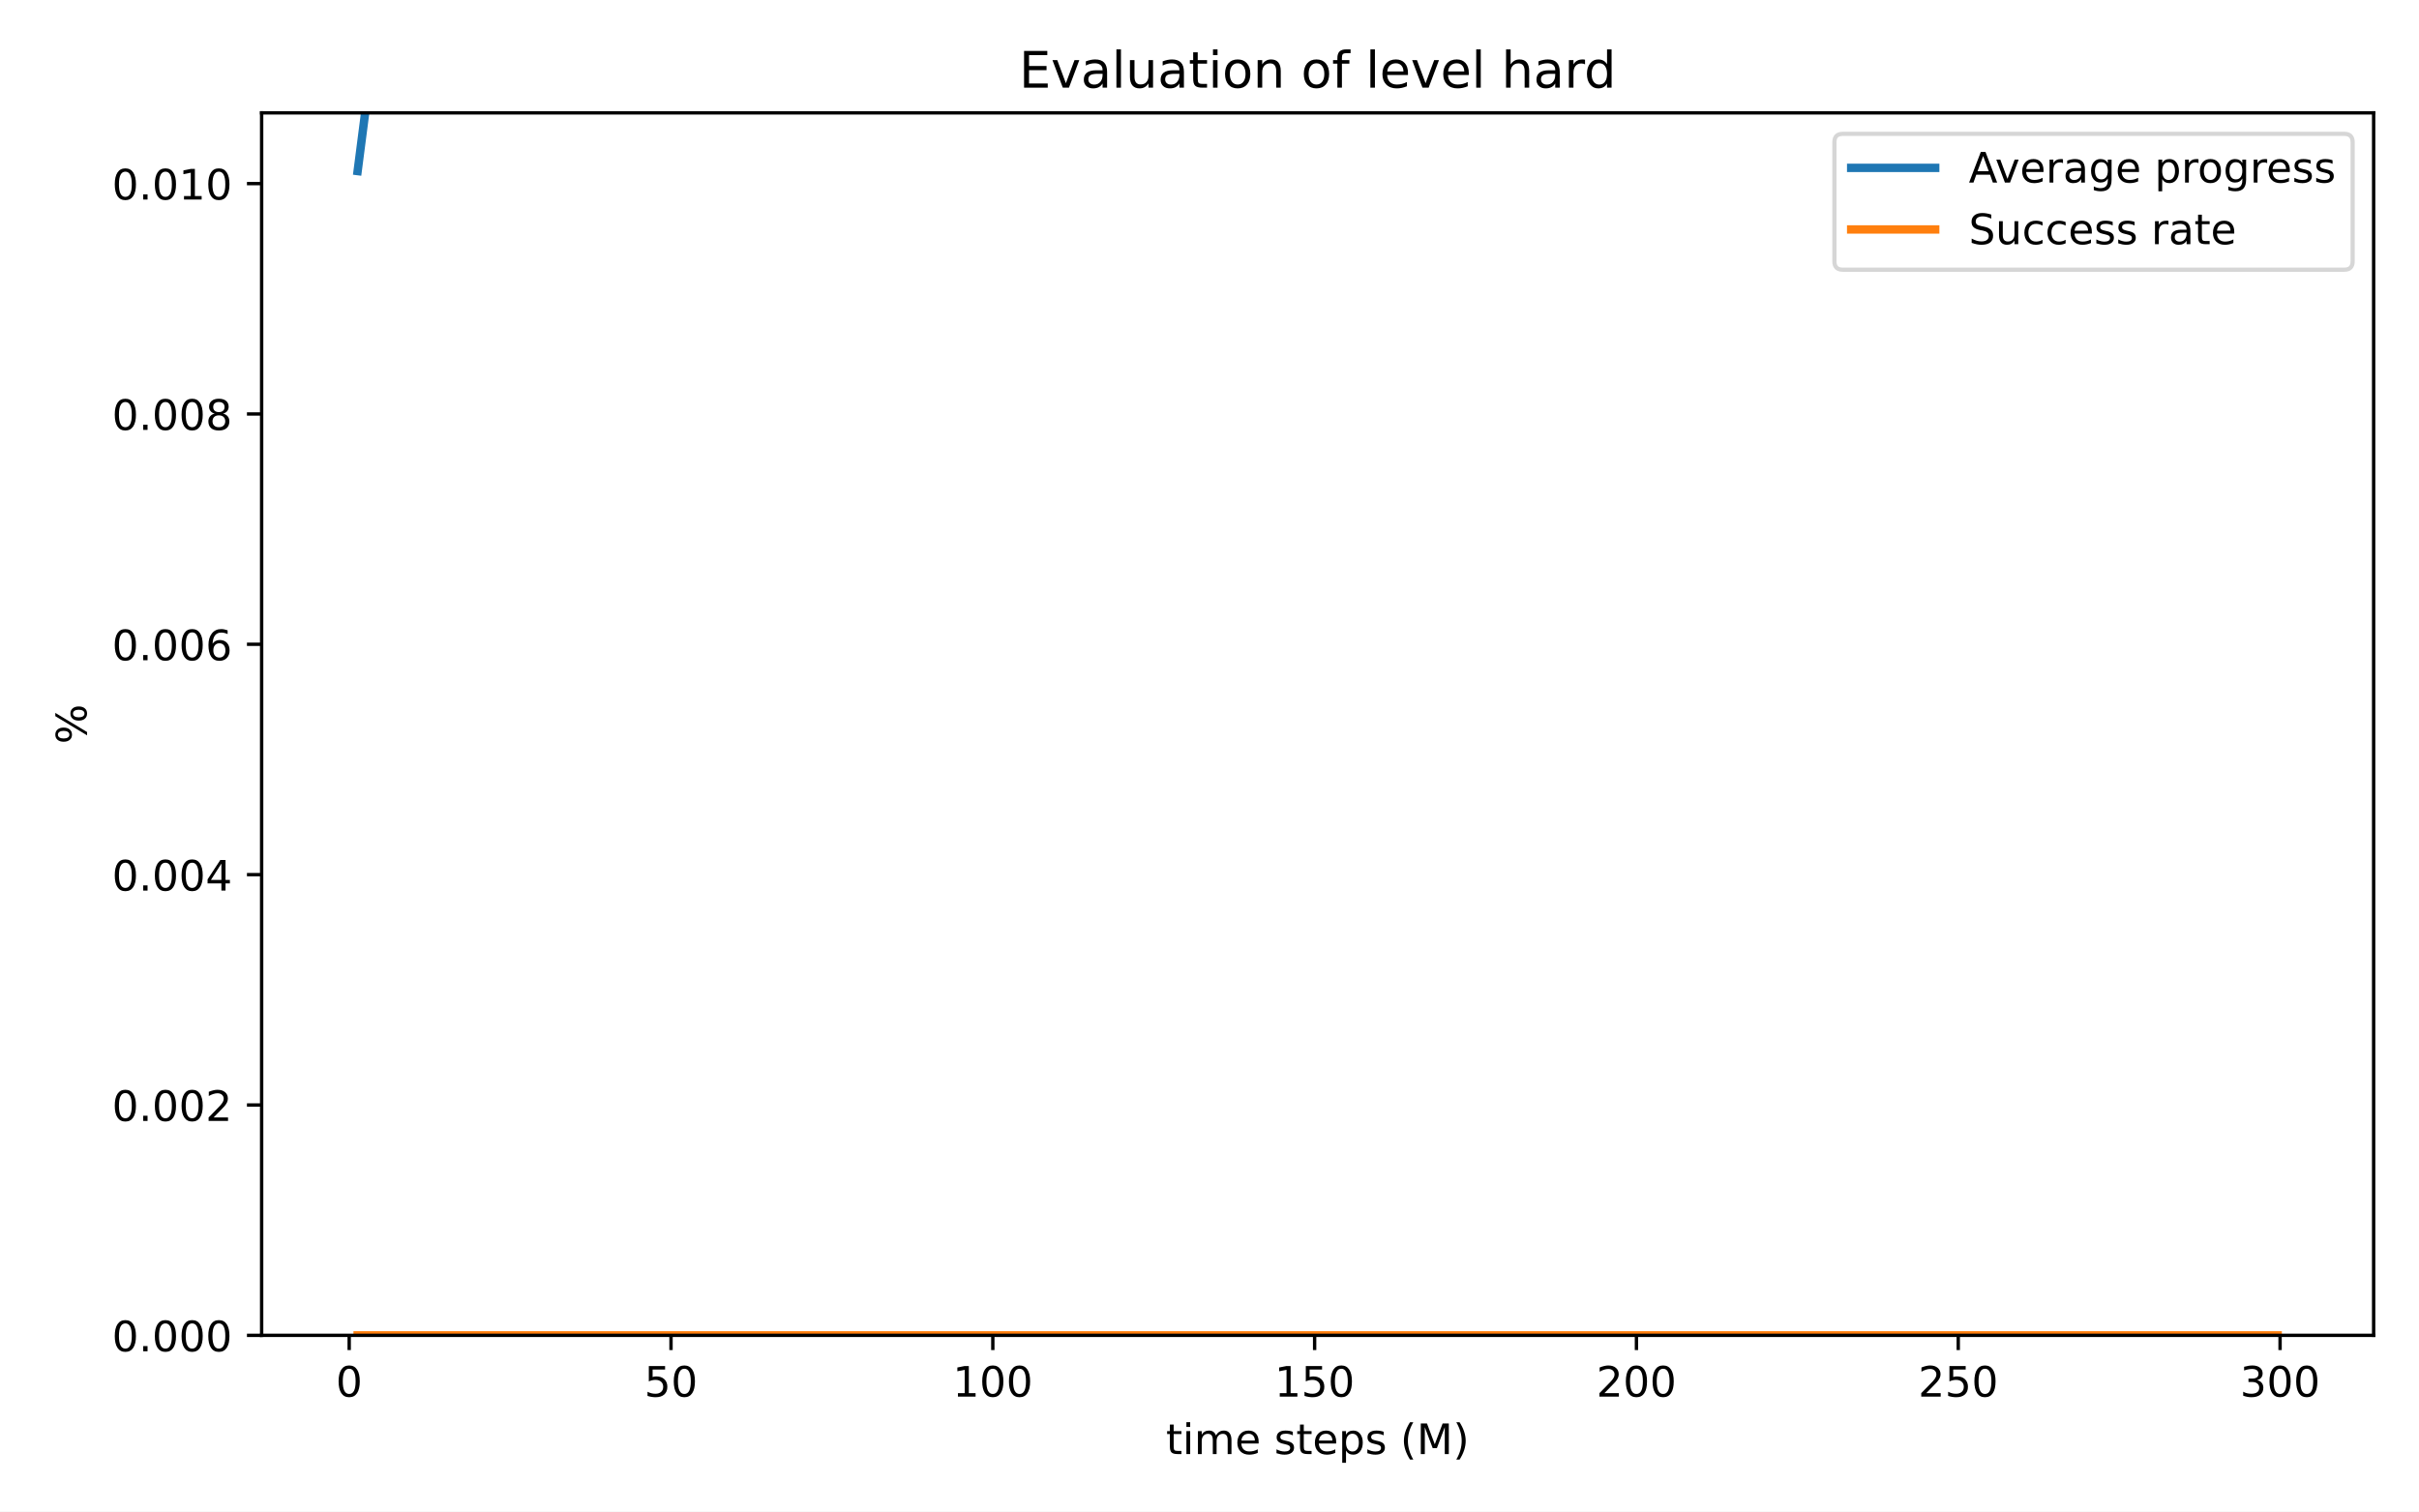
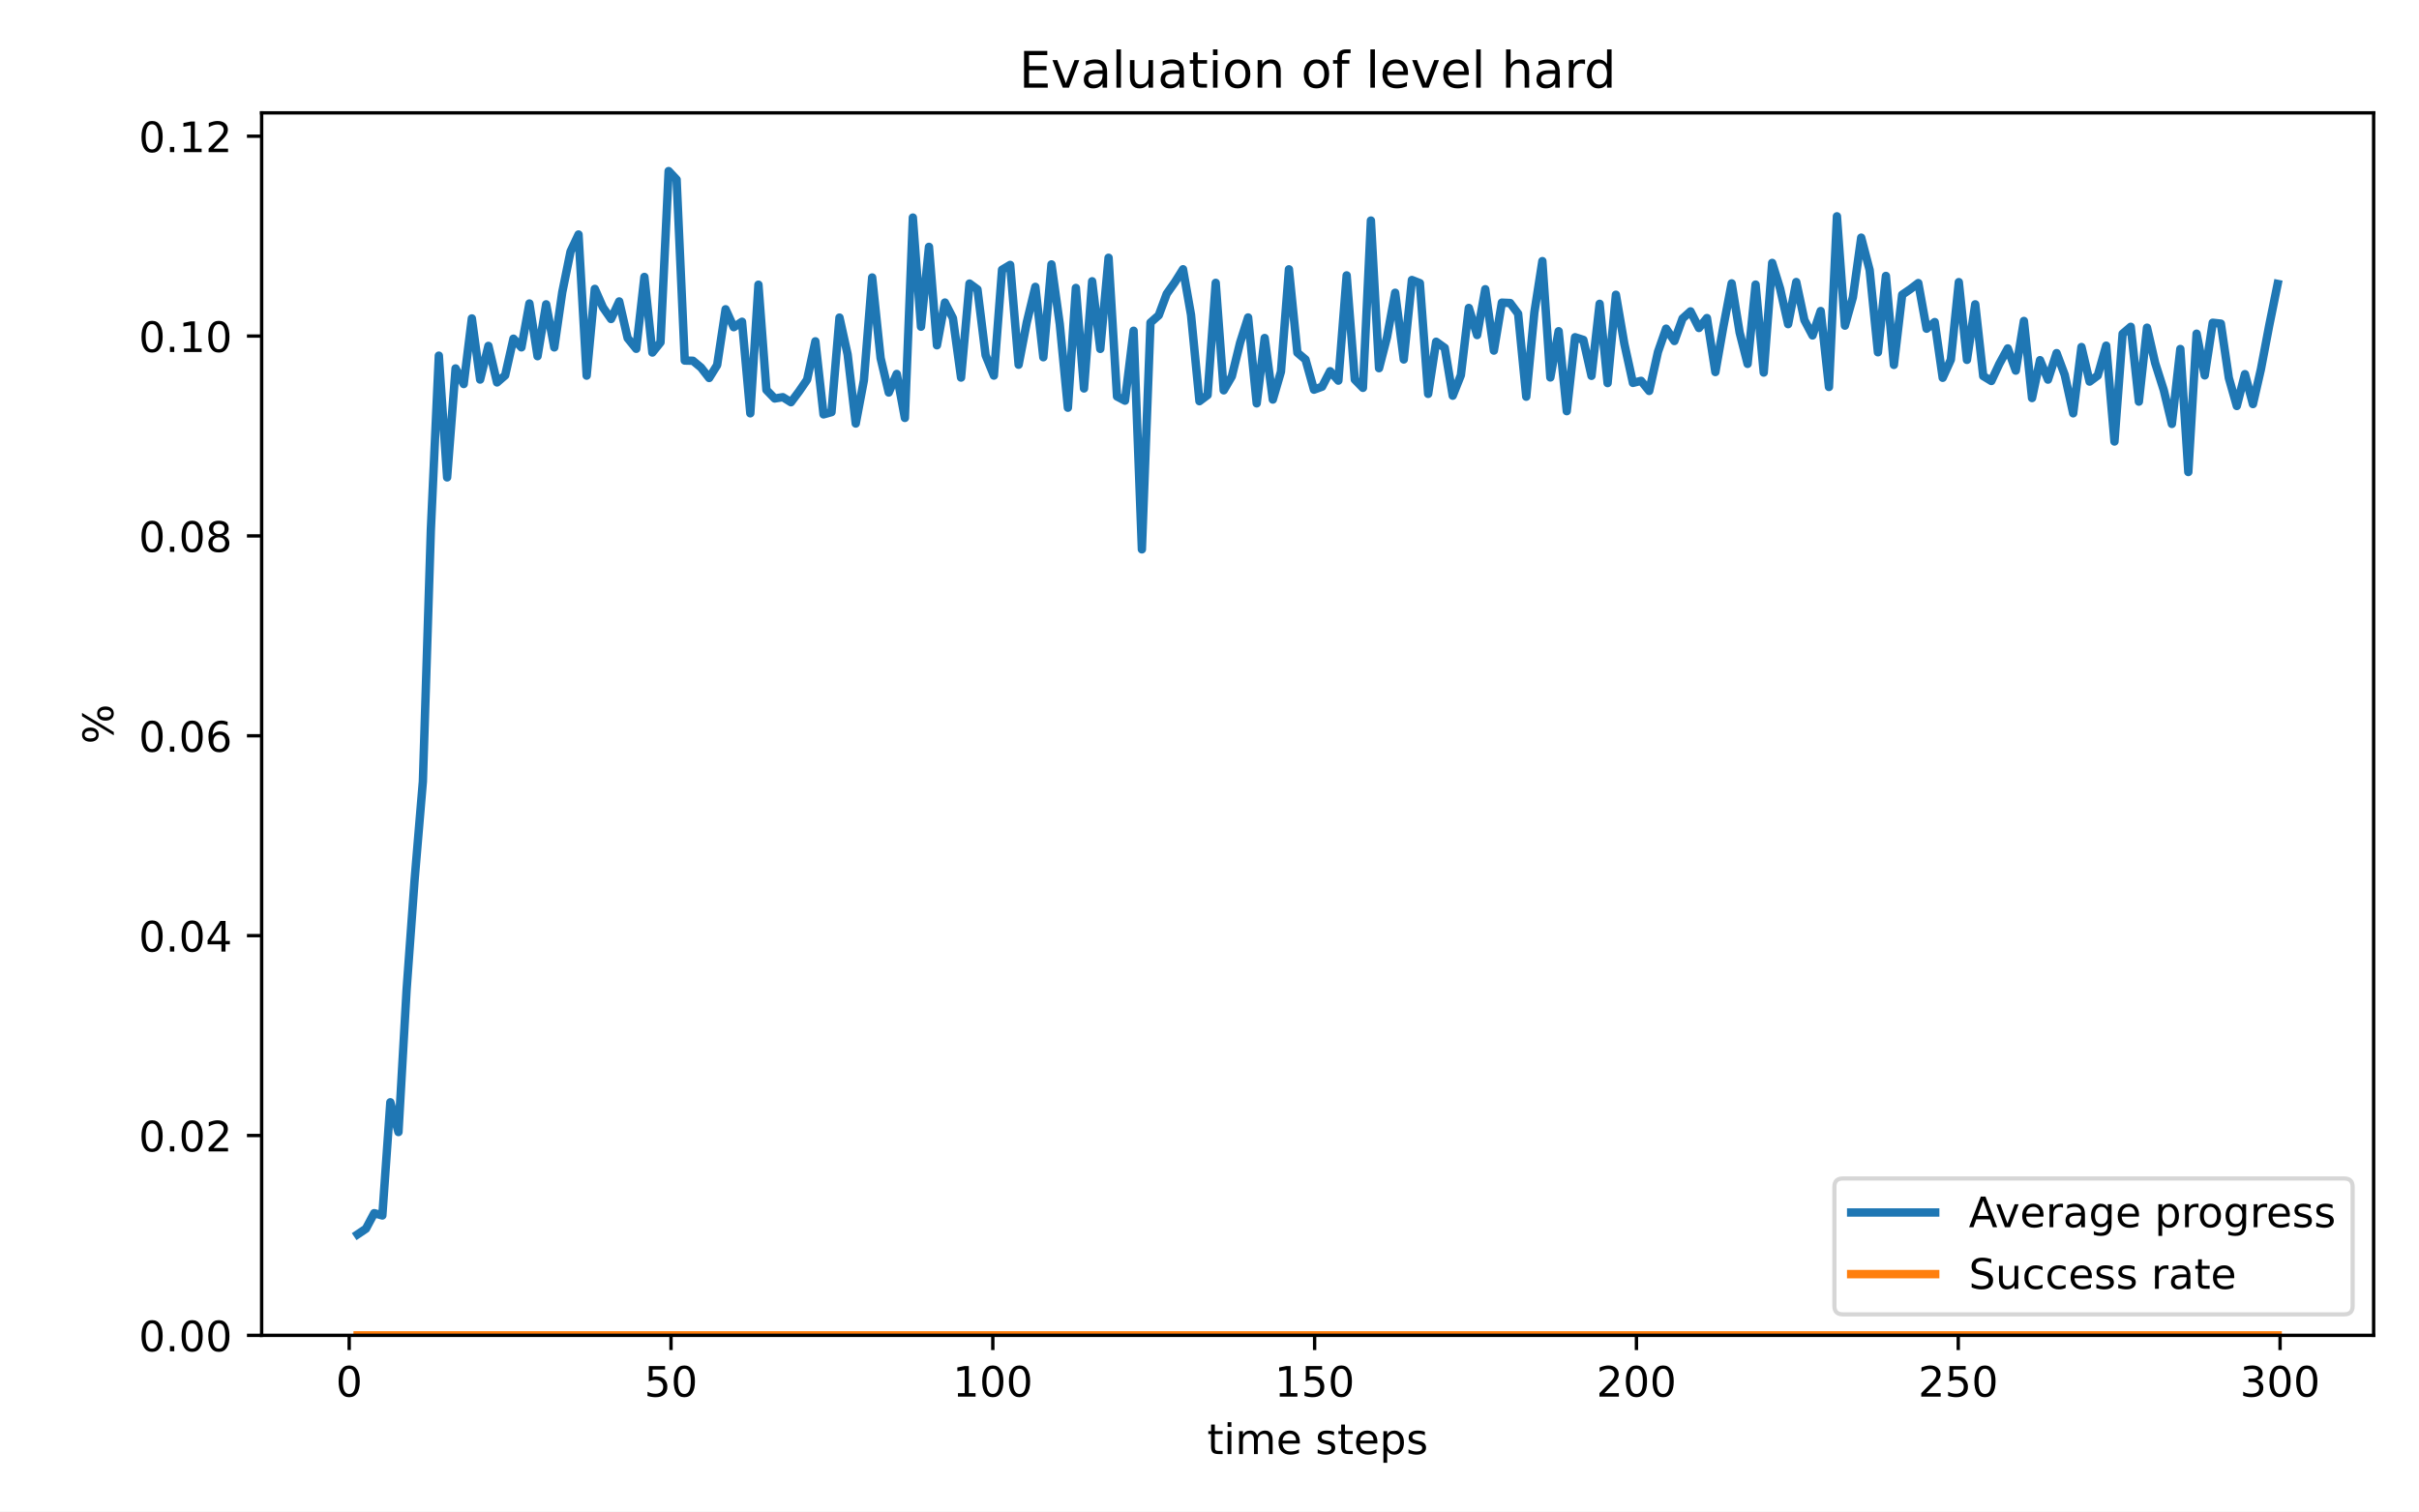
<svg xmlns="http://www.w3.org/2000/svg" xmlns:xlink="http://www.w3.org/1999/xlink" width="576pt" height="360pt" viewBox="0 0 576 360" version="1.1">
  <defs>
    <style type="text/css">*{stroke-linejoin: round; stroke-linecap: butt}</style>
  </defs>
  <g id="figure_1">
    <g id="patch_1">
      <path d="M 0 360  L 576 360  L 576 0  L 0 0  z " style="fill: #ffffff" />
    </g>
    <g id="axes_1">
      <g id="patch_2">
        <path d="M 62.3 318.04  L 565.2 318.04  L 565.2 26.88  L 62.3 26.88  z " style="fill: #ffffff" />
      </g>
      <g id="matplotlib.axis_1">
        <g id="xtick_1">
          <g id="line2d_1">
            <defs>
-               <path id="m62bb126c38" d="M 0 0  L 0 3.5  " style="stroke: #000000; stroke-width: 0.8" />
-             </defs>
-             <g>
-               <use xlink:href="#m62bb126c38" x="83.148" y="318.04" style="stroke: #000000; stroke-width: 0.8" />
+               <path id="mb7befc035f" d="M 0 0  L 0 3.5  " style="stroke: #000000; stroke-width: 0.8" />
+             </defs>
+             <g>
+               <use xlink:href="#mb7befc035f" x="83.148" y="318.04" style="stroke: #000000; stroke-width: 0.8" />
            </g>
          </g>
          <g id="text_1">
            <g transform="translate(79.96712 332.6384) scale(0.1 -0.1)">
              <defs>
                <path id="DejaVuSans-30" d="M 2034 4250  Q 1547 4250 1301 3770  Q 1056 3291 1056 2328  Q 1056 1369 1301 889  Q 1547 409 2034 409  Q 2525 409 2770 889  Q 3016 1369 3016 2328  Q 3016 3291 2770 3770  Q 2525 4250 2034 4250  z M 2034 4750  Q 2819 4750 3233 4129  Q 3647 3509 3647 2328  Q 3647 1150 3233 529  Q 2819 -91 2034 -91  Q 1250 -91 836 529  Q 422 1150 422 2328  Q 422 3509 836 4129  Q 1250 4750 2034 4750  z " transform="scale(0.015625)" />
              </defs>
              <use xlink:href="#DejaVuSans-30" />
            </g>
          </g>
        </g>
        <g id="xtick_2">
          <g id="line2d_2">
            <g>
-               <use xlink:href="#m62bb126c38" x="159.777" y="318.04" style="stroke: #000000; stroke-width: 0.8" />
+               <use xlink:href="#mb7befc035f" x="159.777" y="318.04" style="stroke: #000000; stroke-width: 0.8" />
            </g>
          </g>
          <g id="text_2">
            <g transform="translate(153.4142 332.6384) scale(0.1 -0.1)">
              <defs>
                <path id="DejaVuSans-35" d="M 691 4666  L 3169 4666  L 3169 4134  L 1269 4134  L 1269 2991  Q 1406 3038 1543 3061  Q 1681 3084 1819 3084  Q 2600 3084 3056 2656  Q 3513 2228 3513 1497  Q 3513 744 3044 326  Q 2575 -91 1722 -91  Q 1428 -91 1123 -41  Q 819 9 494 109  L 494 744  Q 775 591 1075 516  Q 1375 441 1709 441  Q 2250 441 2565 725  Q 2881 1009 2881 1497  Q 2881 1984 2565 2268  Q 2250 2553 1709 2553  Q 1456 2553 1204 2497  Q 953 2441 691 2322  L 691 4666  z " transform="scale(0.015625)" />
              </defs>
              <use xlink:href="#DejaVuSans-35" />
              <use xlink:href="#DejaVuSans-30" transform="translate(63.62305 0)" />
            </g>
          </g>
        </g>
        <g id="xtick_3">
          <g id="line2d_3">
            <g>
-               <use xlink:href="#m62bb126c38" x="236.405" y="318.04" style="stroke: #000000; stroke-width: 0.8" />
+               <use xlink:href="#mb7befc035f" x="236.405" y="318.04" style="stroke: #000000; stroke-width: 0.8" />
            </g>
          </g>
          <g id="text_3">
            <g transform="translate(226.8614 332.6384) scale(0.1 -0.1)">
              <defs>
                <path id="DejaVuSans-31" d="M 794 531  L 1825 531  L 1825 4091  L 703 3866  L 703 4441  L 1819 4666  L 2450 4666  L 2450 531  L 3481 531  L 3481 0  L 794 0  L 794 531  z " transform="scale(0.015625)" />
              </defs>
              <use xlink:href="#DejaVuSans-31" />
              <use xlink:href="#DejaVuSans-30" transform="translate(63.62305 0)" />
              <use xlink:href="#DejaVuSans-30" transform="translate(127.2461 0)" />
            </g>
          </g>
        </g>
        <g id="xtick_4">
          <g id="line2d_4">
            <g>
-               <use xlink:href="#m62bb126c38" x="313.033" y="318.04" style="stroke: #000000; stroke-width: 0.8" />
+               <use xlink:href="#mb7befc035f" x="313.033" y="318.04" style="stroke: #000000; stroke-width: 0.8" />
            </g>
          </g>
          <g id="text_4">
            <g transform="translate(303.4897 332.6384) scale(0.1 -0.1)">
              <use xlink:href="#DejaVuSans-31" />
              <use xlink:href="#DejaVuSans-35" transform="translate(63.62305 0)" />
              <use xlink:href="#DejaVuSans-30" transform="translate(127.2461 0)" />
            </g>
          </g>
        </g>
        <g id="xtick_5">
          <g id="line2d_5">
            <g>
-               <use xlink:href="#m62bb126c38" x="389.662" y="318.04" style="stroke: #000000; stroke-width: 0.8" />
+               <use xlink:href="#mb7befc035f" x="389.662" y="318.04" style="stroke: #000000; stroke-width: 0.8" />
            </g>
          </g>
          <g id="text_5">
            <g transform="translate(380.1181 332.6384) scale(0.1 -0.1)">
              <defs>
                <path id="DejaVuSans-32" d="M 1228 531  L 3431 531  L 3431 0  L 469 0  L 469 531  Q 828 903 1448 1529  Q 2069 2156 2228 2338  Q 2531 2678 2651 2914  Q 2772 3150 2772 3378  Q 2772 3750 2511 3984  Q 2250 4219 1831 4219  Q 1534 4219 1204 4116  Q 875 4013 500 3803  L 500 4441  Q 881 4594 1212 4672  Q 1544 4750 1819 4750  Q 2544 4750 2975 4387  Q 3406 4025 3406 3419  Q 3406 3131 3298 2873  Q 3191 2616 2906 2266  Q 2828 2175 2409 1742  Q 1991 1309 1228 531  z " transform="scale(0.015625)" />
              </defs>
              <use xlink:href="#DejaVuSans-32" />
              <use xlink:href="#DejaVuSans-30" transform="translate(63.62305 0)" />
              <use xlink:href="#DejaVuSans-30" transform="translate(127.2461 0)" />
            </g>
          </g>
        </g>
        <g id="xtick_6">
          <g id="line2d_6">
            <g>
-               <use xlink:href="#m62bb126c38" x="466.29" y="318.04" style="stroke: #000000; stroke-width: 0.8" />
+               <use xlink:href="#mb7befc035f" x="466.29" y="318.04" style="stroke: #000000; stroke-width: 0.8" />
            </g>
          </g>
          <g id="text_6">
            <g transform="translate(456.7465 332.6384) scale(0.1 -0.1)">
              <use xlink:href="#DejaVuSans-32" />
              <use xlink:href="#DejaVuSans-35" transform="translate(63.62305 0)" />
              <use xlink:href="#DejaVuSans-30" transform="translate(127.2461 0)" />
            </g>
          </g>
        </g>
        <g id="xtick_7">
          <g id="line2d_7">
            <g>
-               <use xlink:href="#m62bb126c38" x="542.919" y="318.04" style="stroke: #000000; stroke-width: 0.8" />
+               <use xlink:href="#mb7befc035f" x="542.919" y="318.04" style="stroke: #000000; stroke-width: 0.8" />
            </g>
          </g>
          <g id="text_7">
            <g transform="translate(533.3749 332.6384) scale(0.1 -0.1)">
              <defs>
                <path id="DejaVuSans-33" d="M 2597 2516  Q 3050 2419 3304 2112  Q 3559 1806 3559 1356  Q 3559 666 3084 287  Q 2609 -91 1734 -91  Q 1441 -91 1130 -33  Q 819 25 488 141  L 488 750  Q 750 597 1062 519  Q 1375 441 1716 441  Q 2309 441 2620 675  Q 2931 909 2931 1356  Q 2931 1769 2642 2001  Q 2353 2234 1838 2234  L 1294 2234  L 1294 2753  L 1863 2753  Q 2328 2753 2575 2939  Q 2822 3125 2822 3475  Q 2822 3834 2567 4026  Q 2313 4219 1838 4219  Q 1578 4219 1281 4162  Q 984 4106 628 3988  L 628 4550  Q 988 4650 1302 4700  Q 1616 4750 1894 4750  Q 2613 4750 3031 4423  Q 3450 4097 3450 3541  Q 3450 3153 3228 2886  Q 3006 2619 2597 2516  z " transform="scale(0.015625)" />
              </defs>
              <use xlink:href="#DejaVuSans-33" />
              <use xlink:href="#DejaVuSans-30" transform="translate(63.62305 0)" />
              <use xlink:href="#DejaVuSans-30" transform="translate(127.2461 0)" />
            </g>
          </g>
        </g>
        <g id="text_8">
-           <g transform="translate(277.6398 346.3166) scale(0.1 -0.1)">
+           <g transform="translate(287.4445 346.3166) scale(0.1 -0.1)">
            <defs>
              <path id="DejaVuSans-74" d="M 1172 4494  L 1172 3500  L 2356 3500  L 2356 3053  L 1172 3053  L 1172 1153  Q 1172 725 1289 603  Q 1406 481 1766 481  L 2356 481  L 2356 0  L 1766 0  Q 1100 0 847 248  Q 594 497 594 1153  L 594 3053  L 172 3053  L 172 3500  L 594 3500  L 594 4494  L 1172 4494  z " transform="scale(0.015625)" />
              <path id="DejaVuSans-69" d="M 603 3500  L 1178 3500  L 1178 0  L 603 0  L 603 3500  z M 603 4863  L 1178 4863  L 1178 4134  L 603 4134  L 603 4863  z " transform="scale(0.015625)" />
              <path id="DejaVuSans-6d" d="M 3328 2828  Q 3544 3216 3844 3400  Q 4144 3584 4550 3584  Q 5097 3584 5394 3201  Q 5691 2819 5691 2113  L 5691 0  L 5113 0  L 5113 2094  Q 5113 2597 4934 2840  Q 4756 3084 4391 3084  Q 3944 3084 3684 2787  Q 3425 2491 3425 1978  L 3425 0  L 2847 0  L 2847 2094  Q 2847 2600 2669 2842  Q 2491 3084 2119 3084  Q 1678 3084 1418 2786  Q 1159 2488 1159 1978  L 1159 0  L 581 0  L 581 3500  L 1159 3500  L 1159 2956  Q 1356 3278 1631 3431  Q 1906 3584 2284 3584  Q 2666 3584 2933 3390  Q 3200 3197 3328 2828  z " transform="scale(0.015625)" />
              <path id="DejaVuSans-65" d="M 3597 1894  L 3597 1613  L 953 1613  Q 991 1019 1311 708  Q 1631 397 2203 397  Q 2534 397 2845 478  Q 3156 559 3463 722  L 3463 178  Q 3153 47 2828 -22  Q 2503 -91 2169 -91  Q 1331 -91 842 396  Q 353 884 353 1716  Q 353 2575 817 3079  Q 1281 3584 2069 3584  Q 2775 3584 3186 3129  Q 3597 2675 3597 1894  z M 3022 2063  Q 3016 2534 2758 2815  Q 2500 3097 2075 3097  Q 1594 3097 1305 2825  Q 1016 2553 972 2059  L 3022 2063  z " transform="scale(0.015625)" />
              <path id="DejaVuSans-20" transform="scale(0.015625)" />
              <path id="DejaVuSans-73" d="M 2834 3397  L 2834 2853  Q 2591 2978 2328 3040  Q 2066 3103 1784 3103  Q 1356 3103 1142 2972  Q 928 2841 928 2578  Q 928 2378 1081 2264  Q 1234 2150 1697 2047  L 1894 2003  Q 2506 1872 2764 1633  Q 3022 1394 3022 966  Q 3022 478 2636 193  Q 2250 -91 1575 -91  Q 1294 -91 989 -36  Q 684 19 347 128  L 347 722  Q 666 556 975 473  Q 1284 391 1588 391  Q 1994 391 2212 530  Q 2431 669 2431 922  Q 2431 1156 2273 1281  Q 2116 1406 1581 1522  L 1381 1569  Q 847 1681 609 1914  Q 372 2147 372 2553  Q 372 3047 722 3315  Q 1072 3584 1716 3584  Q 2034 3584 2315 3537  Q 2597 3491 2834 3397  z " transform="scale(0.015625)" />
              <path id="DejaVuSans-70" d="M 1159 525  L 1159 -1331  L 581 -1331  L 581 3500  L 1159 3500  L 1159 2969  Q 1341 3281 1617 3432  Q 1894 3584 2278 3584  Q 2916 3584 3314 3078  Q 3713 2572 3713 1747  Q 3713 922 3314 415  Q 2916 -91 2278 -91  Q 1894 -91 1617 61  Q 1341 213 1159 525  z M 3116 1747  Q 3116 2381 2855 2742  Q 2594 3103 2138 3103  Q 1681 3103 1420 2742  Q 1159 2381 1159 1747  Q 1159 1113 1420 752  Q 1681 391 2138 391  Q 2594 391 2855 752  Q 3116 1113 3116 1747  z " transform="scale(0.015625)" />
-               <path id="DejaVuSans-28" d="M 1984 4856  Q 1566 4138 1362 3434  Q 1159 2731 1159 2009  Q 1159 1288 1364 580  Q 1569 -128 1984 -844  L 1484 -844  Q 1016 -109 783 600  Q 550 1309 550 2009  Q 550 2706 781 3412  Q 1013 4119 1484 4856  L 1984 4856  z " transform="scale(0.015625)" />
-               <path id="DejaVuSans-4d" d="M 628 4666  L 1569 4666  L 2759 1491  L 3956 4666  L 4897 4666  L 4897 0  L 4281 0  L 4281 4097  L 3078 897  L 2444 897  L 1241 4097  L 1241 0  L 628 0  L 628 4666  z " transform="scale(0.015625)" />
-               <path id="DejaVuSans-29" d="M 513 4856  L 1013 4856  Q 1481 4119 1714 3412  Q 1947 2706 1947 2009  Q 1947 1309 1714 600  Q 1481 -109 1013 -844  L 513 -844  Q 928 -128 1133 580  Q 1338 1288 1338 2009  Q 1338 2731 1133 3434  Q 928 4138 513 4856  z " transform="scale(0.015625)" />
            </defs>
            <use xlink:href="#DejaVuSans-74" />
            <use xlink:href="#DejaVuSans-69" transform="translate(39.20898 0)" />
            <use xlink:href="#DejaVuSans-6d" transform="translate(66.99219 0)" />
            <use xlink:href="#DejaVuSans-65" transform="translate(164.4043 0)" />
            <use xlink:href="#DejaVuSans-20" transform="translate(225.9277 0)" />
            <use xlink:href="#DejaVuSans-73" transform="translate(257.7148 0)" />
            <use xlink:href="#DejaVuSans-74" transform="translate(309.8145 0)" />
            <use xlink:href="#DejaVuSans-65" transform="translate(349.0234 0)" />
            <use xlink:href="#DejaVuSans-70" transform="translate(410.5469 0)" />
            <use xlink:href="#DejaVuSans-73" transform="translate(474.0234 0)" />
-             <use xlink:href="#DejaVuSans-20" transform="translate(526.123 0)" />
-             <use xlink:href="#DejaVuSans-28" transform="translate(557.9102 0)" />
-             <use xlink:href="#DejaVuSans-4d" transform="translate(596.9238 0)" />
-             <use xlink:href="#DejaVuSans-29" transform="translate(683.2031 0)" />
          </g>
        </g>
      </g>
      <g id="matplotlib.axis_2">
        <g id="ytick_1">
          <g id="line2d_8">
            <defs>
-               <path id="mb3bbd5630f" d="M 0 0  L -3.5 0  " style="stroke: #000000; stroke-width: 0.8" />
-             </defs>
-             <g>
-               <use xlink:href="#mb3bbd5630f" x="62.3" y="318.04" style="stroke: #000000; stroke-width: 0.8" />
+               <path id="m6bb820d83c" d="M 0 0  L -3.5 0  " style="stroke: #000000; stroke-width: 0.8" />
+             </defs>
+             <g>
+               <use xlink:href="#m6bb820d83c" x="62.3" y="318.04" style="stroke: #000000; stroke-width: 0.8" />
            </g>
          </g>
          <g id="text_9">
-             <g transform="translate(26.67188 321.8392) scale(0.1 -0.1)">
+             <g transform="translate(33.03437 321.8392) scale(0.1 -0.1)">
              <defs>
                <path id="DejaVuSans-2e" d="M 684 794  L 1344 794  L 1344 0  L 684 0  L 684 794  z " transform="scale(0.015625)" />
              </defs>
              <use xlink:href="#DejaVuSans-30" />
              <use xlink:href="#DejaVuSans-2e" transform="translate(63.62305 0)" />
              <use xlink:href="#DejaVuSans-30" transform="translate(95.41016 0)" />
              <use xlink:href="#DejaVuSans-30" transform="translate(159.0332 0)" />
-               <use xlink:href="#DejaVuSans-30" transform="translate(222.6562 0)" />
            </g>
          </g>
        </g>
        <g id="ytick_2">
          <g id="line2d_9">
            <g>
-               <use xlink:href="#mb3bbd5630f" x="62.3" y="263.177" style="stroke: #000000; stroke-width: 0.8" />
+               <use xlink:href="#m6bb820d83c" x="62.3" y="270.439" style="stroke: #000000; stroke-width: 0.8" />
            </g>
          </g>
          <g id="text_10">
-             <g transform="translate(26.67188 266.9765) scale(0.1 -0.1)">
+             <g transform="translate(33.03437 274.2384) scale(0.1 -0.1)">
              <use xlink:href="#DejaVuSans-30" />
              <use xlink:href="#DejaVuSans-2e" transform="translate(63.62305 0)" />
              <use xlink:href="#DejaVuSans-30" transform="translate(95.41016 0)" />
-               <use xlink:href="#DejaVuSans-30" transform="translate(159.0332 0)" />
-               <use xlink:href="#DejaVuSans-32" transform="translate(222.6562 0)" />
+               <use xlink:href="#DejaVuSans-32" transform="translate(159.0332 0)" />
            </g>
          </g>
        </g>
        <g id="ytick_3">
          <g id="line2d_10">
            <g>
-               <use xlink:href="#mb3bbd5630f" x="62.3" y="208.314" style="stroke: #000000; stroke-width: 0.8" />
+               <use xlink:href="#m6bb820d83c" x="62.3" y="222.838" style="stroke: #000000; stroke-width: 0.8" />
            </g>
          </g>
          <g id="text_11">
-             <g transform="translate(26.67188 212.1137) scale(0.1 -0.1)">
+             <g transform="translate(33.03437 226.6375) scale(0.1 -0.1)">
              <defs>
                <path id="DejaVuSans-34" d="M 2419 4116  L 825 1625  L 2419 1625  L 2419 4116  z M 2253 4666  L 3047 4666  L 3047 1625  L 3713 1625  L 3713 1100  L 3047 1100  L 3047 0  L 2419 0  L 2419 1100  L 313 1100  L 313 1709  L 2253 4666  z " transform="scale(0.015625)" />
              </defs>
              <use xlink:href="#DejaVuSans-30" />
              <use xlink:href="#DejaVuSans-2e" transform="translate(63.62305 0)" />
              <use xlink:href="#DejaVuSans-30" transform="translate(95.41016 0)" />
-               <use xlink:href="#DejaVuSans-30" transform="translate(159.0332 0)" />
-               <use xlink:href="#DejaVuSans-34" transform="translate(222.6562 0)" />
+               <use xlink:href="#DejaVuSans-34" transform="translate(159.0332 0)" />
            </g>
          </g>
        </g>
        <g id="ytick_4">
          <g id="line2d_11">
            <g>
-               <use xlink:href="#mb3bbd5630f" x="62.3" y="153.452" style="stroke: #000000; stroke-width: 0.8" />
+               <use xlink:href="#m6bb820d83c" x="62.3" y="175.237" style="stroke: #000000; stroke-width: 0.8" />
            </g>
          </g>
          <g id="text_12">
-             <g transform="translate(26.67188 157.2509) scale(0.1 -0.1)">
+             <g transform="translate(33.03437 179.0366) scale(0.1 -0.1)">
              <defs>
                <path id="DejaVuSans-36" d="M 2113 2584  Q 1688 2584 1439 2293  Q 1191 2003 1191 1497  Q 1191 994 1439 701  Q 1688 409 2113 409  Q 2538 409 2786 701  Q 3034 994 3034 1497  Q 3034 2003 2786 2293  Q 2538 2584 2113 2584  z M 3366 4563  L 3366 3988  Q 3128 4100 2886 4159  Q 2644 4219 2406 4219  Q 1781 4219 1451 3797  Q 1122 3375 1075 2522  Q 1259 2794 1537 2939  Q 1816 3084 2150 3084  Q 2853 3084 3261 2657  Q 3669 2231 3669 1497  Q 3669 778 3244 343  Q 2819 -91 2113 -91  Q 1303 -91 875 529  Q 447 1150 447 2328  Q 447 3434 972 4092  Q 1497 4750 2381 4750  Q 2619 4750 2861 4703  Q 3103 4656 3366 4563  z " transform="scale(0.015625)" />
              </defs>
              <use xlink:href="#DejaVuSans-30" />
              <use xlink:href="#DejaVuSans-2e" transform="translate(63.62305 0)" />
              <use xlink:href="#DejaVuSans-30" transform="translate(95.41016 0)" />
-               <use xlink:href="#DejaVuSans-30" transform="translate(159.0332 0)" />
-               <use xlink:href="#DejaVuSans-36" transform="translate(222.6562 0)" />
+               <use xlink:href="#DejaVuSans-36" transform="translate(159.0332 0)" />
            </g>
          </g>
        </g>
        <g id="ytick_5">
          <g id="line2d_12">
            <g>
-               <use xlink:href="#mb3bbd5630f" x="62.3" y="98.589" style="stroke: #000000; stroke-width: 0.8" />
+               <use xlink:href="#m6bb820d83c" x="62.3" y="127.637" style="stroke: #000000; stroke-width: 0.8" />
            </g>
          </g>
          <g id="text_13">
-             <g transform="translate(26.67188 102.3882) scale(0.1 -0.1)">
+             <g transform="translate(33.03437 131.4358) scale(0.1 -0.1)">
              <defs>
                <path id="DejaVuSans-38" d="M 2034 2216  Q 1584 2216 1326 1975  Q 1069 1734 1069 1313  Q 1069 891 1326 650  Q 1584 409 2034 409  Q 2484 409 2743 651  Q 3003 894 3003 1313  Q 3003 1734 2745 1975  Q 2488 2216 2034 2216  z M 1403 2484  Q 997 2584 770 2862  Q 544 3141 544 3541  Q 544 4100 942 4425  Q 1341 4750 2034 4750  Q 2731 4750 3128 4425  Q 3525 4100 3525 3541  Q 3525 3141 3298 2862  Q 3072 2584 2669 2484  Q 3125 2378 3379 2068  Q 3634 1759 3634 1313  Q 3634 634 3220 271  Q 2806 -91 2034 -91  Q 1263 -91 848 271  Q 434 634 434 1313  Q 434 1759 690 2068  Q 947 2378 1403 2484  z M 1172 3481  Q 1172 3119 1398 2916  Q 1625 2713 2034 2713  Q 2441 2713 2670 2916  Q 2900 3119 2900 3481  Q 2900 3844 2670 4047  Q 2441 4250 2034 4250  Q 1625 4250 1398 4047  Q 1172 3844 1172 3481  z " transform="scale(0.015625)" />
              </defs>
              <use xlink:href="#DejaVuSans-30" />
              <use xlink:href="#DejaVuSans-2e" transform="translate(63.62305 0)" />
              <use xlink:href="#DejaVuSans-30" transform="translate(95.41016 0)" />
-               <use xlink:href="#DejaVuSans-30" transform="translate(159.0332 0)" />
-               <use xlink:href="#DejaVuSans-38" transform="translate(222.6562 0)" />
+               <use xlink:href="#DejaVuSans-38" transform="translate(159.0332 0)" />
            </g>
          </g>
        </g>
        <g id="ytick_6">
          <g id="line2d_13">
            <g>
-               <use xlink:href="#mb3bbd5630f" x="62.3" y="43.726" style="stroke: #000000; stroke-width: 0.8" />
+               <use xlink:href="#m6bb820d83c" x="62.3" y="80.036" style="stroke: #000000; stroke-width: 0.8" />
            </g>
          </g>
          <g id="text_14">
-             <g transform="translate(26.67188 47.52544) scale(0.1 -0.1)">
-               <use xlink:href="#DejaVuSans-30" />
-               <use xlink:href="#DejaVuSans-2e" transform="translate(63.62305 0)" />
-               <use xlink:href="#DejaVuSans-30" transform="translate(95.41016 0)" />
-               <use xlink:href="#DejaVuSans-31" transform="translate(159.0332 0)" />
-               <use xlink:href="#DejaVuSans-30" transform="translate(222.6562 0)" />
-             </g>
-           </g>
-         </g>
-         <g id="text_15">
-           <g transform="translate(20.59219 177.2108) rotate(-90) scale(0.1 -0.1)">
+             <g transform="translate(33.03437 83.83491) scale(0.1 -0.1)">
+               <use xlink:href="#DejaVuSans-30" />
+               <use xlink:href="#DejaVuSans-2e" transform="translate(63.62305 0)" />
+               <use xlink:href="#DejaVuSans-31" transform="translate(95.41016 0)" />
+               <use xlink:href="#DejaVuSans-30" transform="translate(159.0332 0)" />
+             </g>
+           </g>
+         </g>
+         <g id="ytick_7">
+           <g id="line2d_14">
+             <g>
+               <use xlink:href="#m6bb820d83c" x="62.3" y="32.435" style="stroke: #000000; stroke-width: 0.8" />
+             </g>
+           </g>
+           <g id="text_15">
+             <g transform="translate(33.03437 36.23404) scale(0.1 -0.1)">
+               <use xlink:href="#DejaVuSans-30" />
+               <use xlink:href="#DejaVuSans-2e" transform="translate(63.62305 0)" />
+               <use xlink:href="#DejaVuSans-31" transform="translate(95.41016 0)" />
+               <use xlink:href="#DejaVuSans-32" transform="translate(159.0332 0)" />
+             </g>
+           </g>
+         </g>
+         <g id="text_16">
+           <g transform="translate(26.95469 177.2108) rotate(-90) scale(0.1 -0.1)">
            <defs>
              <path id="DejaVuSans-25" d="M 4653 2053  Q 4381 2053 4226 1822  Q 4072 1591 4072 1178  Q 4072 772 4226 539  Q 4381 306 4653 306  Q 4919 306 5073 539  Q 5228 772 5228 1178  Q 5228 1588 5073 1820  Q 4919 2053 4653 2053  z M 4653 2450  Q 5147 2450 5437 2106  Q 5728 1763 5728 1178  Q 5728 594 5436 251  Q 5144 -91 4653 -91  Q 4153 -91 3862 251  Q 3572 594 3572 1178  Q 3572 1766 3864 2108  Q 4156 2450 4653 2450  z M 1428 4353  Q 1159 4353 1004 4120  Q 850 3888 850 3481  Q 850 3069 1003 2837  Q 1156 2606 1428 2606  Q 1700 2606 1854 2837  Q 2009 3069 2009 3481  Q 2009 3884 1853 4118  Q 1697 4353 1428 4353  z M 4250 4750  L 4750 4750  L 1831 -91  L 1331 -91  L 4250 4750  z M 1428 4750  Q 1922 4750 2215 4408  Q 2509 4066 2509 3481  Q 2509 2891 2217 2550  Q 1925 2209 1428 2209  Q 931 2209 642 2551  Q 353 2894 353 3481  Q 353 4063 643 4406  Q 934 4750 1428 4750  z " transform="scale(0.015625)" />
            </defs>
            <use xlink:href="#DejaVuSans-25" />
          </g>
        </g>
      </g>
-       <g id="line2d_14">
-         <path d="M 85.159 40.745  L 87.133 25.423  L 88.353 -1  L 88.353 -1  " clip-path="url(#p0e445f0913)" style="fill: none; stroke: #1f77b4; stroke-width: 2; stroke-linecap: square" />
-       </g>
      <g id="line2d_15">
-         <path d="M 85.159 318.04  L 542.341 318.04  L 542.341 318.04  " clip-path="url(#p0e445f0913)" style="fill: none; stroke: #ff7f0e; stroke-width: 2; stroke-linecap: square" />
+         <path d="M 85.159 293.981  L 87.133 292.651  L 89.107 288.941  L 91.044 289.492  L 92.945 262.532  L 94.882 269.621  L 96.819 235.722  L 98.719 209.615  L 100.693 186.124  L 102.594 126.145  L 104.494 84.707  L 106.468 113.704  L 108.479 87.749  L 110.416 91.466  L 112.353 75.842  L 114.327 90.401  L 116.301 82.38  L 118.348 91.085  L 120.285 89.405  L 122.259 80.663  L 124.16 82.733  L 126.06 72.282  L 127.997 84.833  L 130.045 72.481  L 131.982 82.745  L 133.882 69.605  L 135.856 59.891  L 137.757 55.85  L 139.694 89.47  L 141.631 68.804  L 143.568 73.2  L 145.505 75.979  L 147.442 71.796  L 149.453 80.534  L 151.501 83.077  L 153.438 65.956  L 155.338 83.966  L 157.275 81.542  L 159.213 40.745  L 161.113 42.766  L 163.05 85.876  L 164.987 85.922  L 166.924 87.534  L 168.862 90.027  L 170.762 86.958  L 172.773 73.657  L 174.71 77.927  L 176.684 76.632  L 178.658 98.439  L 180.595 67.805  L 182.495 92.866  L 184.469 94.909  L 186.406 94.596  L 188.343 95.802  L 190.281 93.205  L 192.181 90.437  L 194.155 81.291  L 196.092 98.693  L 197.992 98.163  L 199.893 75.64  L 201.83 84.409  L 203.767 100.872  L 205.704 90.602  L 207.678 66.085  L 209.689 85.298  L 211.626 93.486  L 213.527 89.063  L 215.464 99.539  L 217.364 51.816  L 219.301 77.814  L 221.202 58.793  L 223.102 82.241  L 225.002 72.055  L 226.903 75.774  L 228.84 89.93  L 230.851 67.535  L 232.751 68.927  L 234.688 84.603  L 236.662 89.455  L 238.599 64.252  L 240.536 63.092  L 242.547 86.865  L 244.484 76.808  L 246.532 68.321  L 248.432 85.086  L 250.369 62.977  L 252.343 77.159  L 254.28 97.109  L 256.181 68.583  L 258.118 92.521  L 260.055 66.988  L 261.992 83.1  L 263.966 61.389  L 265.977 94.427  L 267.877 95.431  L 269.925 78.774  L 271.899 130.843  L 273.946 76.841  L 275.92 75.087  L 277.821 69.966  L 279.758 67.218  L 281.695 64.128  L 283.595 74.967  L 285.606 95.552  L 287.543 94.092  L 289.48 67.365  L 291.381 92.964  L 293.318 89.633  L 295.292 81.593  L 297.192 75.608  L 299.24 96.073  L 301.14 80.505  L 303.077 95.164  L 305.014 88.524  L 306.915 64.143  L 308.925 83.996  L 310.863 85.631  L 312.873 92.809  L 314.811 92.098  L 316.711 88.408  L 318.685 90.657  L 320.659 65.59  L 322.596 90.399  L 324.533 92.376  L 326.433 52.526  L 328.371 87.695  L 330.271 80.313  L 332.208 69.726  L 334.256 85.615  L 336.193 66.69  L 338.093 67.434  L 340.067 93.813  L 341.968 81.394  L 344.015 82.857  L 345.915 94.245  L 347.853 89.362  L 349.753 73.342  L 351.727 79.804  L 353.664 68.884  L 355.712 83.501  L 357.612 72.082  L 359.586 72.169  L 361.486 74.72  L 363.423 94.48  L 365.361 74.351  L 367.261 62.186  L 369.161 89.901  L 371.135 78.886  L 373.072 97.927  L 375.046 80.319  L 377.02 80.95  L 378.957 89.515  L 380.895 72.358  L 382.795 91.241  L 384.769 70.201  L 386.78 81.895  L 388.827 91.197  L 390.764 90.706  L 392.701 93.111  L 394.786 83.821  L 396.723 78.275  L 398.697 81.22  L 400.634 75.867  L 402.534 74.16  L 404.545 78.117  L 406.446 75.751  L 408.456 88.612  L 410.357 77.831  L 412.331 67.494  L 414.231 79.195  L 416.131 86.663  L 418.032 67.779  L 419.969 88.736  L 421.98 62.616  L 423.88 68.778  L 425.78 77.205  L 427.717 67.171  L 429.655 76.236  L 431.592 79.893  L 433.529 74.072  L 435.503 92.169  L 437.403 51.519  L 439.304 77.557  L 441.204 70.792  L 443.178 56.602  L 445.189 64.313  L 447.163 83.905  L 449.063 65.716  L 450.963 86.906  L 452.937 70.197  L 454.838 68.894  L 456.775 67.416  L 458.749 78.287  L 460.686 76.706  L 462.586 89.982  L 464.524 85.663  L 466.424 67.192  L 468.361 85.714  L 470.335 72.478  L 472.235 89.564  L 474.173 90.74  L 476.073 86.659  L 478.084 82.98  L 479.984 88.271  L 481.921 76.443  L 483.858 94.806  L 485.759 85.783  L 487.659 90.419  L 489.707 84.101  L 491.644 89.286  L 493.654 98.44  L 495.628 82.654  L 497.566 90.888  L 499.503 89.452  L 501.513 82.327  L 503.487 105.156  L 505.425 79.495  L 507.362 77.835  L 509.299 95.66  L 511.236 78.044  L 513.173 86.456  L 515.221 92.913  L 517.158 100.967  L 519.169 83.118  L 521.069 112.423  L 523.043 79.472  L 524.98 89.41  L 526.88 76.867  L 528.818 77.082  L 530.718 90.002  L 532.618 96.696  L 534.555 89.115  L 536.456 96.239  L 538.356 87.95  L 540.33 77.547  L 542.341 67.622  L 542.341 67.622  " clip-path="url(#p1fd0521d21)" style="fill: none; stroke: #1f77b4; stroke-width: 2; stroke-linecap: square" />
+       </g>
+       <g id="line2d_16">
+         <path d="M 85.159 318.04  L 542.341 318.04  L 542.341 318.04  " clip-path="url(#p1fd0521d21)" style="fill: none; stroke: #ff7f0e; stroke-width: 2; stroke-linecap: square" />
      </g>
      <g id="patch_3">
        <path d="M 62.3 318.04  L 62.3 26.88  " style="fill: none; stroke: #000000; stroke-width: 0.8; stroke-linejoin: miter; stroke-linecap: square" />
      </g>
      <g id="patch_4">
        <path d="M 565.2 318.04  L 565.2 26.88  " style="fill: none; stroke: #000000; stroke-width: 0.8; stroke-linejoin: miter; stroke-linecap: square" />
      </g>
      <g id="patch_5">
        <path d="M 62.3 318.04  L 565.2 318.04  " style="fill: none; stroke: #000000; stroke-width: 0.8; stroke-linejoin: miter; stroke-linecap: square" />
      </g>
      <g id="patch_6">
        <path d="M 62.3 26.88  L 565.2 26.88  " style="fill: none; stroke: #000000; stroke-width: 0.8; stroke-linejoin: miter; stroke-linecap: square" />
      </g>
-       <g id="text_16">
+       <g id="text_17">
        <g transform="translate(242.6687 20.88) scale(0.12 -0.12)">
          <defs>
            <path id="DejaVuSans-45" d="M 628 4666  L 3578 4666  L 3578 4134  L 1259 4134  L 1259 2753  L 3481 2753  L 3481 2222  L 1259 2222  L 1259 531  L 3634 531  L 3634 0  L 628 0  L 628 4666  z " transform="scale(0.015625)" />
            <path id="DejaVuSans-76" d="M 191 3500  L 800 3500  L 1894 563  L 2988 3500  L 3597 3500  L 2284 0  L 1503 0  L 191 3500  z " transform="scale(0.015625)" />
            <path id="DejaVuSans-61" d="M 2194 1759  Q 1497 1759 1228 1600  Q 959 1441 959 1056  Q 959 750 1161 570  Q 1363 391 1709 391  Q 2188 391 2477 730  Q 2766 1069 2766 1631  L 2766 1759  L 2194 1759  z M 3341 1997  L 3341 0  L 2766 0  L 2766 531  Q 2569 213 2275 61  Q 1981 -91 1556 -91  Q 1019 -91 701 211  Q 384 513 384 1019  Q 384 1609 779 1909  Q 1175 2209 1959 2209  L 2766 2209  L 2766 2266  Q 2766 2663 2505 2880  Q 2244 3097 1772 3097  Q 1472 3097 1187 3025  Q 903 2953 641 2809  L 641 3341  Q 956 3463 1253 3523  Q 1550 3584 1831 3584  Q 2591 3584 2966 3190  Q 3341 2797 3341 1997  z " transform="scale(0.015625)" />
            <path id="DejaVuSans-6c" d="M 603 4863  L 1178 4863  L 1178 0  L 603 0  L 603 4863  z " transform="scale(0.015625)" />
            <path id="DejaVuSans-75" d="M 544 1381  L 544 3500  L 1119 3500  L 1119 1403  Q 1119 906 1312 657  Q 1506 409 1894 409  Q 2359 409 2629 706  Q 2900 1003 2900 1516  L 2900 3500  L 3475 3500  L 3475 0  L 2900 0  L 2900 538  Q 2691 219 2414 64  Q 2138 -91 1772 -91  Q 1169 -91 856 284  Q 544 659 544 1381  z M 1991 3584  L 1991 3584  z " transform="scale(0.015625)" />
            <path id="DejaVuSans-6f" d="M 1959 3097  Q 1497 3097 1228 2736  Q 959 2375 959 1747  Q 959 1119 1226 758  Q 1494 397 1959 397  Q 2419 397 2687 759  Q 2956 1122 2956 1747  Q 2956 2369 2687 2733  Q 2419 3097 1959 3097  z M 1959 3584  Q 2709 3584 3137 3096  Q 3566 2609 3566 1747  Q 3566 888 3137 398  Q 2709 -91 1959 -91  Q 1206 -91 779 398  Q 353 888 353 1747  Q 353 2609 779 3096  Q 1206 3584 1959 3584  z " transform="scale(0.015625)" />
            <path id="DejaVuSans-6e" d="M 3513 2113  L 3513 0  L 2938 0  L 2938 2094  Q 2938 2591 2744 2837  Q 2550 3084 2163 3084  Q 1697 3084 1428 2787  Q 1159 2491 1159 1978  L 1159 0  L 581 0  L 581 3500  L 1159 3500  L 1159 2956  Q 1366 3272 1645 3428  Q 1925 3584 2291 3584  Q 2894 3584 3203 3211  Q 3513 2838 3513 2113  z " transform="scale(0.015625)" />
            <path id="DejaVuSans-66" d="M 2375 4863  L 2375 4384  L 1825 4384  Q 1516 4384 1395 4259  Q 1275 4134 1275 3809  L 1275 3500  L 2222 3500  L 2222 3053  L 1275 3053  L 1275 0  L 697 0  L 697 3053  L 147 3053  L 147 3500  L 697 3500  L 697 3744  Q 697 4328 969 4595  Q 1241 4863 1831 4863  L 2375 4863  z " transform="scale(0.015625)" />
            <path id="DejaVuSans-68" d="M 3513 2113  L 3513 0  L 2938 0  L 2938 2094  Q 2938 2591 2744 2837  Q 2550 3084 2163 3084  Q 1697 3084 1428 2787  Q 1159 2491 1159 1978  L 1159 0  L 581 0  L 581 4863  L 1159 4863  L 1159 2956  Q 1366 3272 1645 3428  Q 1925 3584 2291 3584  Q 2894 3584 3203 3211  Q 3513 2838 3513 2113  z " transform="scale(0.015625)" />
            <path id="DejaVuSans-72" d="M 2631 2963  Q 2534 3019 2420 3045  Q 2306 3072 2169 3072  Q 1681 3072 1420 2755  Q 1159 2438 1159 1844  L 1159 0  L 581 0  L 581 3500  L 1159 3500  L 1159 2956  Q 1341 3275 1631 3429  Q 1922 3584 2338 3584  Q 2397 3584 2469 3576  Q 2541 3569 2628 3553  L 2631 2963  z " transform="scale(0.015625)" />
            <path id="DejaVuSans-64" d="M 2906 2969  L 2906 4863  L 3481 4863  L 3481 0  L 2906 0  L 2906 525  Q 2725 213 2448 61  Q 2172 -91 1784 -91  Q 1150 -91 751 415  Q 353 922 353 1747  Q 353 2572 751 3078  Q 1150 3584 1784 3584  Q 2172 3584 2448 3432  Q 2725 3281 2906 2969  z M 947 1747  Q 947 1113 1208 752  Q 1469 391 1925 391  Q 2381 391 2643 752  Q 2906 1113 2906 1747  Q 2906 2381 2643 2742  Q 2381 3103 1925 3103  Q 1469 3103 1208 2742  Q 947 2381 947 1747  z " transform="scale(0.015625)" />
          </defs>
          <use xlink:href="#DejaVuSans-45" />
          <use xlink:href="#DejaVuSans-76" transform="translate(63.18359 0)" />
          <use xlink:href="#DejaVuSans-61" transform="translate(122.3633 0)" />
          <use xlink:href="#DejaVuSans-6c" transform="translate(183.6426 0)" />
          <use xlink:href="#DejaVuSans-75" transform="translate(211.4258 0)" />
          <use xlink:href="#DejaVuSans-61" transform="translate(274.8047 0)" />
          <use xlink:href="#DejaVuSans-74" transform="translate(336.084 0)" />
          <use xlink:href="#DejaVuSans-69" transform="translate(375.293 0)" />
          <use xlink:href="#DejaVuSans-6f" transform="translate(403.0762 0)" />
          <use xlink:href="#DejaVuSans-6e" transform="translate(464.2578 0)" />
          <use xlink:href="#DejaVuSans-20" transform="translate(527.6367 0)" />
          <use xlink:href="#DejaVuSans-6f" transform="translate(559.4238 0)" />
          <use xlink:href="#DejaVuSans-66" transform="translate(620.6055 0)" />
          <use xlink:href="#DejaVuSans-20" transform="translate(655.8105 0)" />
          <use xlink:href="#DejaVuSans-6c" transform="translate(687.5977 0)" />
          <use xlink:href="#DejaVuSans-65" transform="translate(715.3809 0)" />
          <use xlink:href="#DejaVuSans-76" transform="translate(776.9043 0)" />
          <use xlink:href="#DejaVuSans-65" transform="translate(836.084 0)" />
          <use xlink:href="#DejaVuSans-6c" transform="translate(897.6074 0)" />
          <use xlink:href="#DejaVuSans-20" transform="translate(925.3906 0)" />
          <use xlink:href="#DejaVuSans-68" transform="translate(957.1777 0)" />
          <use xlink:href="#DejaVuSans-61" transform="translate(1020.557 0)" />
          <use xlink:href="#DejaVuSans-72" transform="translate(1081.836 0)" />
          <use xlink:href="#DejaVuSans-64" transform="translate(1121.199 0)" />
        </g>
      </g>
      <g id="legend_1">
        <g id="patch_7">
-           <path d="M 438.797 64.236  L 558.2 64.236  Q 560.2 64.236 560.2 62.236  L 560.2 33.88  Q 560.2 31.88 558.2 31.88  L 438.797 31.88  Q 436.797 31.88 436.797 33.88  L 436.797 62.236  Q 436.797 64.236 438.797 64.236  z " style="fill: #ffffff; opacity: 0.8; stroke: #cccccc; stroke-linejoin: miter" />
-         </g>
-         <g id="line2d_16">
-           <path d="M 440.797 39.978  L 450.797 39.978  L 460.797 39.978  " style="fill: none; stroke: #1f77b4; stroke-width: 2; stroke-linecap: square" />
-         </g>
-         <g id="text_17">
-           <g transform="translate(468.7969 43.47844) scale(0.1 -0.1)">
+           <path d="M 438.797 313.04  L 558.2 313.04  Q 560.2 313.04 560.2 311.04  L 560.2 282.684  Q 560.2 280.684 558.2 280.684  L 438.797 280.684  Q 436.797 280.684 436.797 282.684  L 436.797 311.04  Q 436.797 313.04 438.797 313.04  z " style="fill: #ffffff; opacity: 0.8; stroke: #cccccc; stroke-linejoin: miter" />
+         </g>
+         <g id="line2d_17">
+           <path d="M 440.797 288.782  L 450.797 288.782  L 460.797 288.782  " style="fill: none; stroke: #1f77b4; stroke-width: 2; stroke-linecap: square" />
+         </g>
+         <g id="text_18">
+           <g transform="translate(468.7969 292.2822) scale(0.1 -0.1)">
            <defs>
              <path id="DejaVuSans-41" d="M 2188 4044  L 1331 1722  L 3047 1722  L 2188 4044  z M 1831 4666  L 2547 4666  L 4325 0  L 3669 0  L 3244 1197  L 1141 1197  L 716 0  L 50 0  L 1831 4666  z " transform="scale(0.015625)" />
              <path id="DejaVuSans-67" d="M 2906 1791  Q 2906 2416 2648 2759  Q 2391 3103 1925 3103  Q 1463 3103 1205 2759  Q 947 2416 947 1791  Q 947 1169 1205 825  Q 1463 481 1925 481  Q 2391 481 2648 825  Q 2906 1169 2906 1791  z M 3481 434  Q 3481 -459 3084 -895  Q 2688 -1331 1869 -1331  Q 1566 -1331 1297 -1286  Q 1028 -1241 775 -1147  L 775 -588  Q 1028 -725 1275 -790  Q 1522 -856 1778 -856  Q 2344 -856 2625 -561  Q 2906 -266 2906 331  L 2906 616  Q 2728 306 2450 153  Q 2172 0 1784 0  Q 1141 0 747 490  Q 353 981 353 1791  Q 353 2603 747 3093  Q 1141 3584 1784 3584  Q 2172 3584 2450 3431  Q 2728 3278 2906 2969  L 2906 3500  L 3481 3500  L 3481 434  z " transform="scale(0.015625)" />
            </defs>
            <use xlink:href="#DejaVuSans-41" />
            <use xlink:href="#DejaVuSans-76" transform="translate(62.5332 0)" />
            <use xlink:href="#DejaVuSans-65" transform="translate(121.7129 0)" />
            <use xlink:href="#DejaVuSans-72" transform="translate(183.2363 0)" />
            <use xlink:href="#DejaVuSans-61" transform="translate(224.3496 0)" />
            <use xlink:href="#DejaVuSans-67" transform="translate(285.6289 0)" />
            <use xlink:href="#DejaVuSans-65" transform="translate(349.1055 0)" />
            <use xlink:href="#DejaVuSans-20" transform="translate(410.6289 0)" />
            <use xlink:href="#DejaVuSans-70" transform="translate(442.416 0)" />
            <use xlink:href="#DejaVuSans-72" transform="translate(505.8926 0)" />
            <use xlink:href="#DejaVuSans-6f" transform="translate(544.7559 0)" />
            <use xlink:href="#DejaVuSans-67" transform="translate(605.9375 0)" />
            <use xlink:href="#DejaVuSans-72" transform="translate(669.4141 0)" />
            <use xlink:href="#DejaVuSans-65" transform="translate(708.2773 0)" />
            <use xlink:href="#DejaVuSans-73" transform="translate(769.8008 0)" />
            <use xlink:href="#DejaVuSans-73" transform="translate(821.9004 0)" />
          </g>
        </g>
-         <g id="line2d_17">
-           <path d="M 440.797 54.657  L 450.797 54.657  L 460.797 54.657  " style="fill: none; stroke: #ff7f0e; stroke-width: 2; stroke-linecap: square" />
-         </g>
-         <g id="text_18">
-           <g transform="translate(468.7969 58.15656) scale(0.1 -0.1)">
+         <g id="line2d_18">
+           <path d="M 440.797 303.46  L 450.797 303.46  L 460.797 303.46  " style="fill: none; stroke: #ff7f0e; stroke-width: 2; stroke-linecap: square" />
+         </g>
+         <g id="text_19">
+           <g transform="translate(468.7969 306.9603) scale(0.1 -0.1)">
            <defs>
              <path id="DejaVuSans-53" d="M 3425 4513  L 3425 3897  Q 3066 4069 2747 4153  Q 2428 4238 2131 4238  Q 1616 4238 1336 4038  Q 1056 3838 1056 3469  Q 1056 3159 1242 3001  Q 1428 2844 1947 2747  L 2328 2669  Q 3034 2534 3370 2195  Q 3706 1856 3706 1288  Q 3706 609 3251 259  Q 2797 -91 1919 -91  Q 1588 -91 1214 -16  Q 841 59 441 206  L 441 856  Q 825 641 1194 531  Q 1563 422 1919 422  Q 2459 422 2753 634  Q 3047 847 3047 1241  Q 3047 1584 2836 1778  Q 2625 1972 2144 2069  L 1759 2144  Q 1053 2284 737 2584  Q 422 2884 422 3419  Q 422 4038 858 4394  Q 1294 4750 2059 4750  Q 2388 4750 2728 4690  Q 3069 4631 3425 4513  z " transform="scale(0.015625)" />
              <path id="DejaVuSans-63" d="M 3122 3366  L 3122 2828  Q 2878 2963 2633 3030  Q 2388 3097 2138 3097  Q 1578 3097 1268 2742  Q 959 2388 959 1747  Q 959 1106 1268 751  Q 1578 397 2138 397  Q 2388 397 2633 464  Q 2878 531 3122 666  L 3122 134  Q 2881 22 2623 -34  Q 2366 -91 2075 -91  Q 1284 -91 818 406  Q 353 903 353 1747  Q 353 2603 823 3093  Q 1294 3584 2113 3584  Q 2378 3584 2631 3529  Q 2884 3475 3122 3366  z " transform="scale(0.015625)" />
            </defs>
            <use xlink:href="#DejaVuSans-53" />
            <use xlink:href="#DejaVuSans-75" transform="translate(63.47656 0)" />
            <use xlink:href="#DejaVuSans-63" transform="translate(126.8555 0)" />
            <use xlink:href="#DejaVuSans-63" transform="translate(181.8359 0)" />
            <use xlink:href="#DejaVuSans-65" transform="translate(236.8164 0)" />
            <use xlink:href="#DejaVuSans-73" transform="translate(298.3398 0)" />
            <use xlink:href="#DejaVuSans-73" transform="translate(350.4395 0)" />
            <use xlink:href="#DejaVuSans-20" transform="translate(402.5391 0)" />
            <use xlink:href="#DejaVuSans-72" transform="translate(434.3262 0)" />
            <use xlink:href="#DejaVuSans-61" transform="translate(475.4395 0)" />
            <use xlink:href="#DejaVuSans-74" transform="translate(536.7188 0)" />
            <use xlink:href="#DejaVuSans-65" transform="translate(575.9277 0)" />
          </g>
        </g>
      </g>
    </g>
  </g>
  <defs>
-     <clipPath id="p0e445f0913">
+     <clipPath id="p1fd0521d21">
      <rect x="62.3" y="26.88" width="502.9" height="291.16" />
    </clipPath>
  </defs>
</svg>
